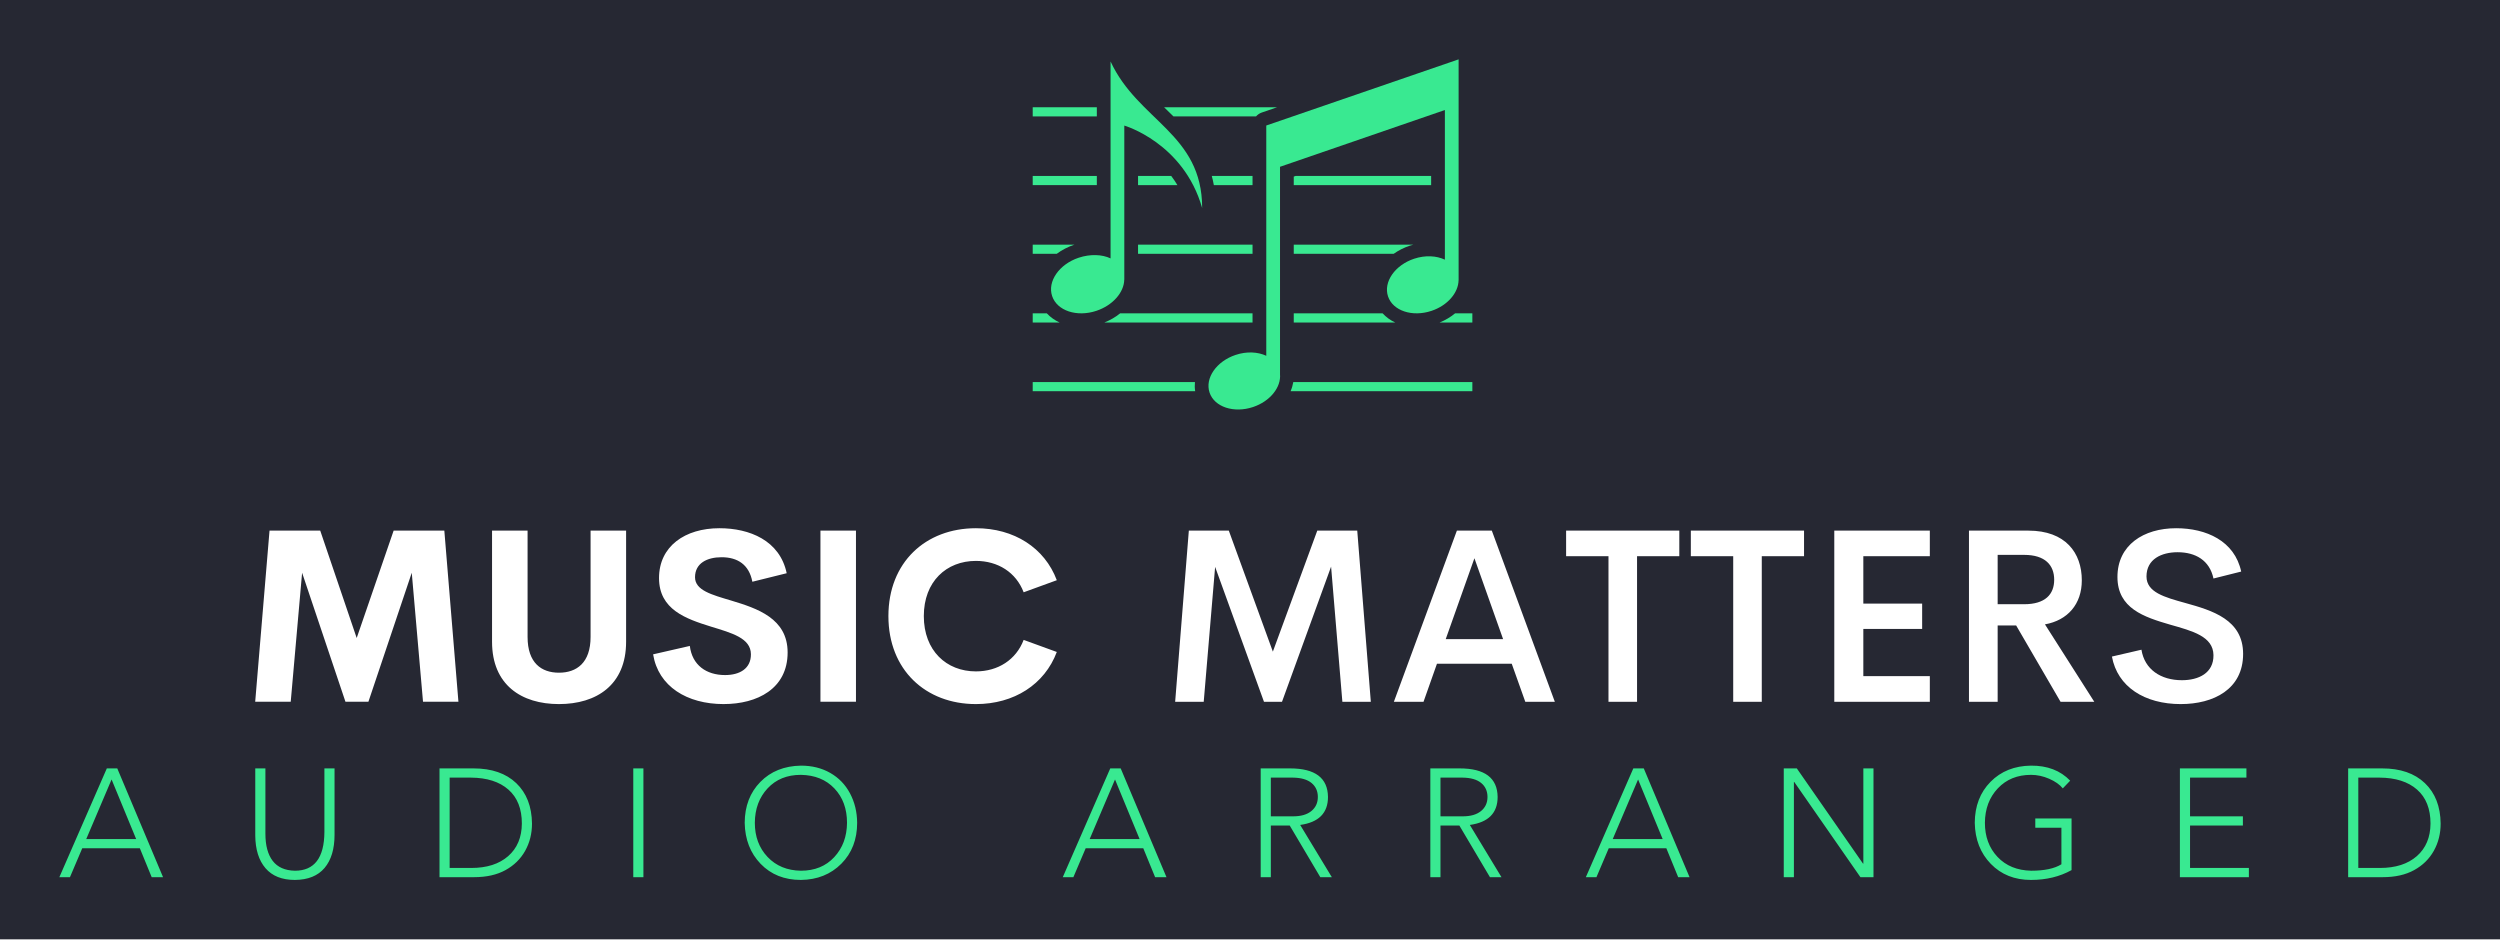
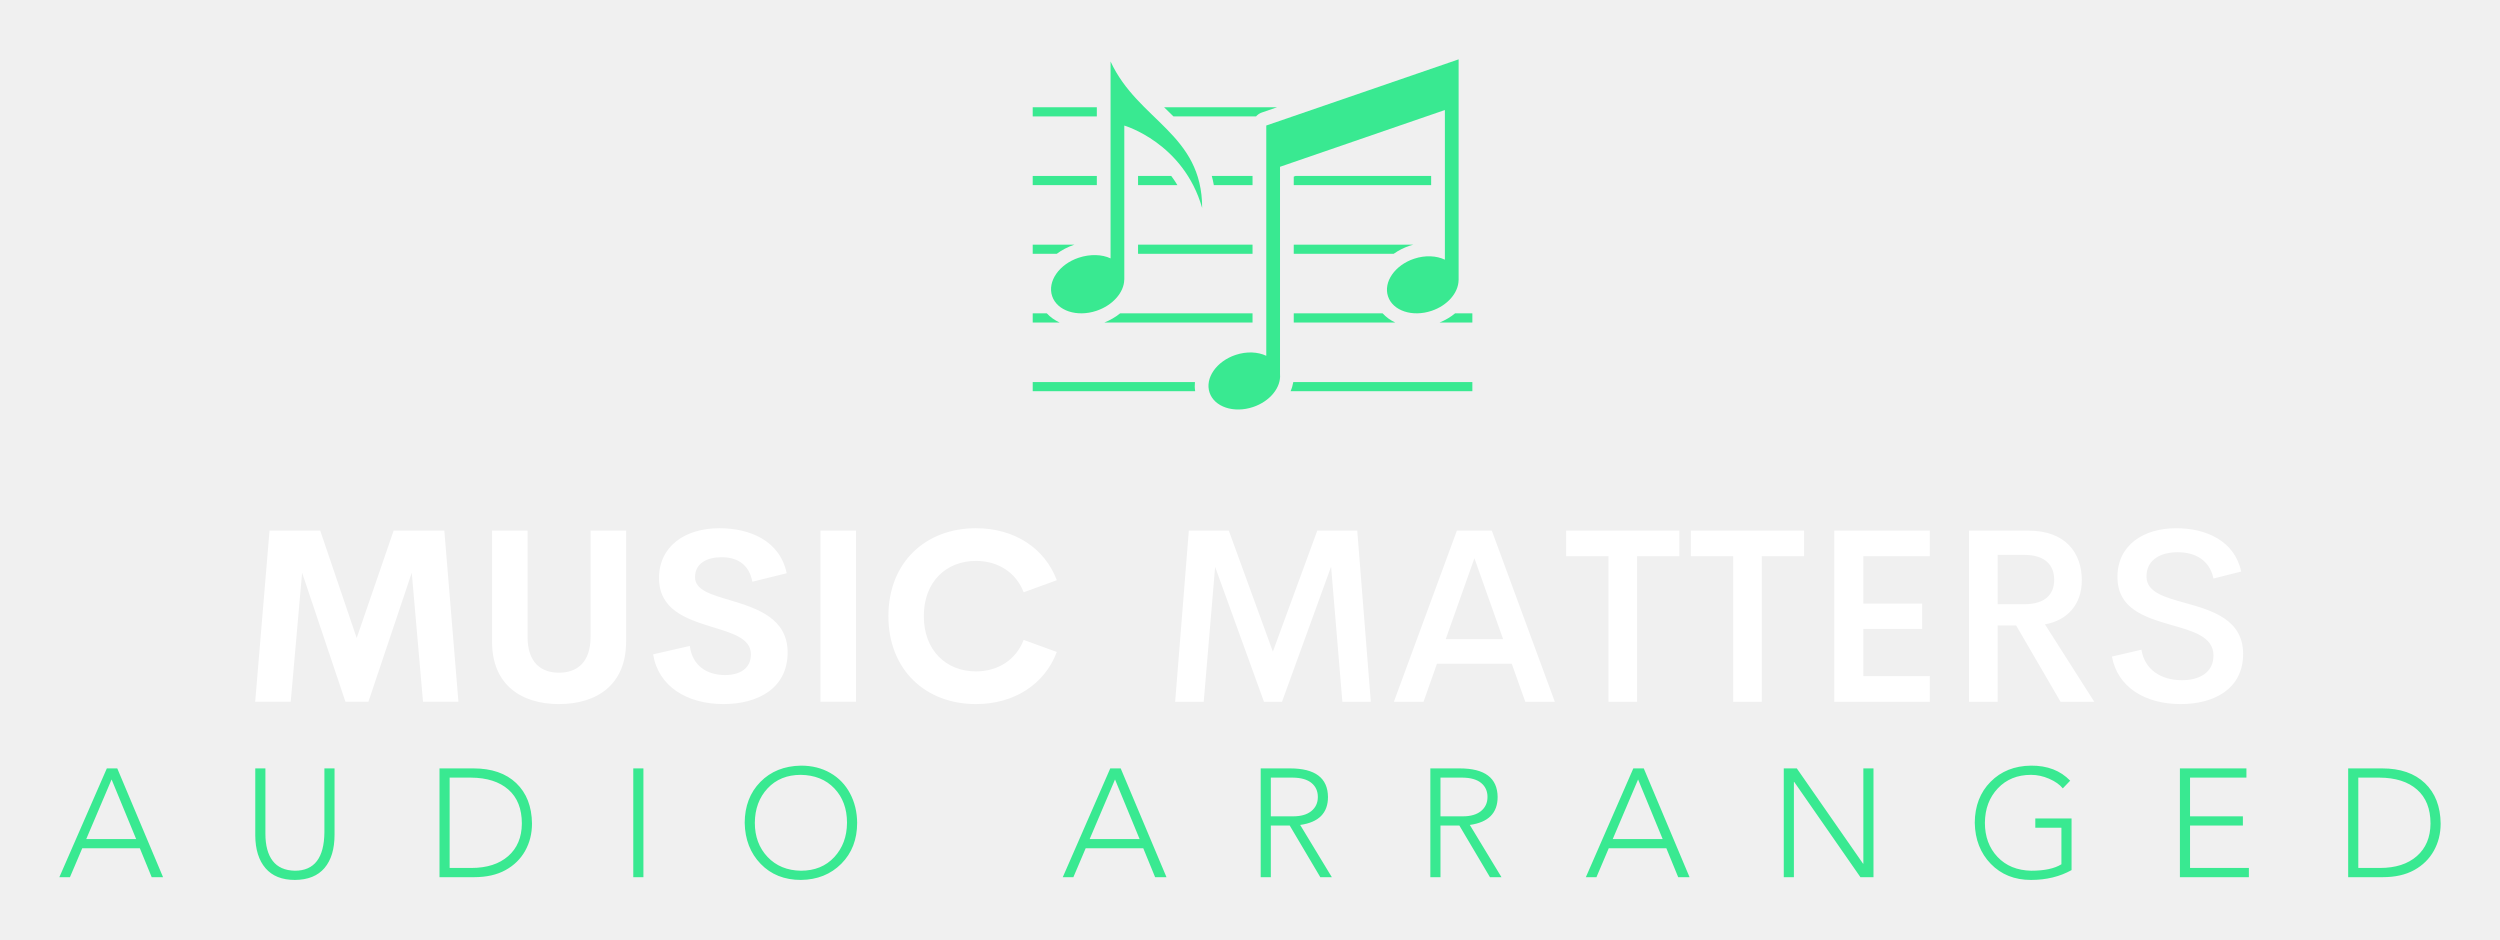
<svg xmlns="http://www.w3.org/2000/svg" version="1.1" width="3149.544" height="1183.335" viewBox="0 0 3149.544 1183.335">
-   <rect fill="#262833" width="3149.544" height="1183.335" />
  <g transform="scale(7.477192) translate(10, 10)">
    <defs id="SvgjsDefs5058" />
    <g id="SvgjsG5059" featureKey="mugSzh-0" transform="matrix(0.7716076,0,0,0.7716076,162.4568,-6.588757)" fill="#39e991">
      <path d="M95,8.539L53,22.986v50.284c-1.832-0.864-4.27-1.001-6.694-0.193c-4.192,1.397-6.74,5.078-5.692,8.222  c1.048,3.144,5.295,4.559,9.487,3.162c3.742-1.247,6.166-4.314,5.899-7.195V32l36-12.397v32.681  c-1.835-0.876-4.286-1.019-6.722-0.207c-4.192,1.397-6.74,5.078-5.692,8.222c1.048,3.144,5.295,4.559,9.487,3.162  c3.525-1.175,5.878-3.965,5.918-6.692H95V8.539z" />
      <g>
        <path d="M19,9v43c-1.869-0.892-4.481-0.971-6.963-0.143c-4.269,1.423-6.865,5.172-5.798,8.374c1.067,3.202,5.393,4.644,9.663,3.221   c3.59-1.197,6.047-4.038,6.087-6.816H22V23c0,0,12.926,3.741,17,18C39,24.704,25,22,19,9z" />
        <g>
          <path d="M37.423,79H2v2h35.476C37.371,80.333,37.355,79.664,37.423,79z" />
          <path d="M98,81v-2H58.9c-0.115,0.68-0.31,1.351-0.591,2H98z" />
          <path d="M5.078,64H2v2h5.87C6.789,65.499,5.842,64.824,5.078,64z" />
          <path d="M98,66v-2h-3.769c-0.978,0.804-2.112,1.487-3.377,2H98z" />
          <path d="M78.401,64H59v2h22.155C80.082,65.501,79.157,64.82,78.401,64z" />
          <path d="M21.09,64c-0.996,0.803-2.149,1.486-3.433,2H50v-2H21.09z" />
          <rect x="25" y="49" width="25" height="2" />
          <path d="M11.125,49H2v2h5.25c1.106-0.825,2.395-1.508,3.839-1.99C11.101,49.006,11.113,49.004,11.125,49z" />
          <path d="M59,51h21.822c1.029-0.725,2.201-1.333,3.507-1.769c0.264-0.088,0.53-0.16,0.796-0.231H59V51z" />
          <path d="M32.25,34H25v2h8.595C33.168,35.288,32.718,34.622,32.25,34z" />
          <rect x="2" y="34" width="14" height="2" />
          <polygon points="59,36 89,36 89,34 59.406,34 59,34.14   " />
          <path d="M41.551,36H50v-2h-8.898C41.277,34.642,41.425,35.311,41.551,36z" />
          <path d="M32.734,21h18.028c0.335-0.378,0.762-0.678,1.263-0.851L55.366,19H30.686c0.004,0.004,0.008,0.007,0.011,0.011    C31.377,19.668,32.059,20.328,32.734,21z" />
          <rect x="2" y="19" width="14" height="2" />
        </g>
      </g>
    </g>
    <g id="SvgjsG5060" featureKey="uwAHB0-0" transform="matrix(1.294292,0,0,1.294292,-0.1294303,111.9075)" fill="#39e991">
      <path d="M3.6 15.04 l6.5 0 l-3.2 -7.76 z M7.64 5.84 l5.96 14.16 l-1.48 0 l-1.54 -3.76 l-7.5 0 l-1.6 3.76 l-1.38 0 l6.18 -14.16 l1.36 0 z M26.924 5.84 l0 8.5 q0 2.3 0.95 3.54 t2.89 1.28 q3.8 0 3.84 -5.02 l0 -8.3 l1.32 0 l0 8.64 q0 2.78 -1.3 4.32 t-3.86 1.56 q-2.52 0 -3.83 -1.53 t-1.33 -4.25 l0 -8.74 l1.32 0 z M53.728 18.8 q3.04 0 4.8 -1.54 t1.78 -4.24 q0 -2.88 -1.75 -4.42 t-4.89 -1.56 l-2.76 0 l0 11.76 l2.82 0 z M54.008 5.84 q3.56 0 5.57 1.92 t2.05 5.26 q0 1.96 -0.89 3.55 t-2.56 2.51 t-4.09 0.92 l-4.5 0 l0 -14.16 l4.42 0 z M76.132 5.84 l0 14.16 l-1.32 0 l0 -14.16 l1.32 0 z M90.636 12.92 q0 2.7 1.66 4.45 t4.34 1.79 q2.7 0 4.34 -1.77 t1.66 -4.47 q0 -2.74 -1.64 -4.47 t-4.38 -1.77 q-2.68 0 -4.32 1.76 t-1.66 4.48 z M96.636 5.48 q2.16 0 3.82 0.95 t2.57 2.66 t0.93 3.83 q0 3.26 -2.06 5.33 t-5.26 2.11 q-3.22 0 -5.24 -2.09 t-2.08 -5.35 q0.02 -3.26 2.04 -5.32 t5.28 -2.12 z M134.224 15.04 l6.5 0 l-3.2 -7.76 z M138.264 5.84 l5.96 14.16 l-1.48 0 l-1.54 -3.76 l-7.5 0 l-1.6 3.76 l-1.38 0 l6.18 -14.16 l1.36 0 z M160.708 12.08 q1.54 0 2.38 -0.69 t0.84 -1.83 t-0.82 -1.82 t-2.44 -0.7 l-2.86 0 l0 5.04 l2.9 0 z M160.308 5.84 q4.9 0 4.94 3.72 q0 3.14 -3.62 3.64 l4.12 6.8 l-1.5 0 l-3.98 -6.72 l-2.46 0 l0 6.72 l-1.32 0 l0 -14.16 l3.82 0 z M182.792 12.08 q1.54 0 2.38 -0.69 t0.84 -1.83 t-0.82 -1.82 t-2.44 -0.7 l-2.86 0 l0 5.04 l2.9 0 z M182.392 5.84 q4.9 0 4.94 3.72 q0 3.14 -3.62 3.64 l4.12 6.8 l-1.5 0 l-3.98 -6.72 l-2.46 0 l0 6.72 l-1.32 0 l0 -14.16 l3.82 0 z M202.316 15.04 l6.5 0 l-3.2 -7.76 z M206.356 5.84 l5.96 14.16 l-1.48 0 l-1.54 -3.76 l-7.5 0 l-1.6 3.76 l-1.38 0 l6.18 -14.16 l1.36 0 z M226.28 5.84 l8.62 12.4 l0.04 0 l0 -12.4 l1.32 0 l0 14.16 l-1.7 0 l-8.62 -12.4 l-0.04 0 l0 12.4 l-1.32 0 l0 -14.16 l1.7 0 z M256.764 5.48 q3.2 -0.02 5.1 1.96 l-0.96 1 q-0.6 -0.74 -1.77 -1.25 t-2.37 -0.51 q-2.66 0 -4.32 1.76 t-1.68 4.48 q0 2.7 1.64 4.44 t4.38 1.8 q2.6 0 3.94 -0.84 l0 -4.76 l-3.4 0 l0 -1.2 l4.72 0 l0 6.72 q-2.3 1.28 -5.28 1.28 q-3.2 0 -5.23 -2.09 t-2.09 -5.35 q0.02 -3.28 2.06 -5.34 t5.26 -2.1 z M284.808 5.84 l0 1.2 l-7.34 0 l0 5.04 l6.88 0 l0 1.2 l-6.88 0 l0 5.52 l7.66 0 l0 1.2 l-8.98 0 l0 -14.16 l8.66 0 z M302.192 18.8 q3.04 0 4.8 -1.54 t1.78 -4.24 q0 -2.88 -1.75 -4.42 t-4.89 -1.56 l-2.76 0 l0 11.76 l2.82 0 z M302.472 5.84 q3.56 0 5.57 1.92 t2.05 5.26 q0 1.96 -0.89 3.55 t-2.56 2.51 t-4.09 0.92 l-4.5 0 l0 -14.16 l4.42 0 z" />
    </g>
    <g id="SvgjsG5061" featureKey="nameLeftFeature-0" transform="matrix(2.04314,0,0,2.04314,30.46595,67.3679)" fill="#ffffff">
      <path d="M17.998 20 l-2.92 0 l-0.928 -10.635 l-3.574 10.635 l-1.895 0 l-3.574 -10.635 l-0.938 10.635 l-2.93 0 l1.182 -14.111 l4.18 0 l3.008 8.857 l3.047 -8.857 l4.18 0 z M26.289 20.195 c-3.096 0 -5.518 -1.582 -5.518 -5.137 l0 -9.17 l2.93 0 l0 8.77 c0 2.148 1.143 2.949 2.588 2.949 c1.455 0 2.607 -0.811 2.607 -2.949 l0 -8.77 l2.93 0 l0 9.17 c0 3.555 -2.432 5.137 -5.537 5.137 z M39.873 20.195 c-3.027 0 -5.391 -1.455 -5.82 -4.102 l3.027 -0.693 c0.195 1.582 1.357 2.402 2.91 2.402 c1.191 0 2.139 -0.527 2.129 -1.719 c-0.01 -1.328 -1.572 -1.748 -3.291 -2.275 c-2.07 -0.645 -4.287 -1.406 -4.287 -4.004 c0 -2.627 2.148 -4.111 4.981 -4.111 c2.481 0 4.981 1.006 5.547 3.711 l-2.832 0.703 c-0.264 -1.406 -1.211 -2.022 -2.539 -2.022 c-1.182 0 -2.188 0.488 -2.188 1.65 c0 1.084 1.387 1.445 2.988 1.924 c2.129 0.645 4.648 1.465 4.648 4.277 c0 2.998 -2.51 4.258 -5.273 4.258 z M47.852 20 l0 -14.111 l2.93 0 l0 14.111 l-2.93 0 z M60.674 20.195 c-4.15 0 -7.217 -2.822 -7.217 -7.256 s3.066 -7.246 7.217 -7.246 c3.144 0 5.664 1.611 6.67 4.287 l-2.734 0.996 c-0.625 -1.641 -2.119 -2.588 -3.936 -2.588 c-2.432 0 -4.297 1.699 -4.297 4.551 s1.865 4.561 4.297 4.561 c1.816 0 3.311 -0.957 3.936 -2.598 l2.734 0.996 c-1.006 2.676 -3.525 4.297 -6.67 4.297 z" />
    </g>
    <g id="SvgjsG5062" featureKey="nameRightFeature-0" transform="matrix(2.071048,0,0,2.071048,174.266,66.82449)" fill="#ffffff">
      <path d="M22.549 20 l-2.314 0 l-0.918 -10.996 l-3.994 10.996 l-1.465 0 l-3.975 -10.977 l-0.928 10.977 l-2.324 0 l1.113 -13.926 l3.252 0 l3.584 9.844 l3.613 -9.844 l3.252 0 z M35.117 20 l-1.103 -3.096 l-6.084 0 l-1.094 3.096 l-2.412 0 l5.127 -13.926 l2.842 0 l5.127 13.926 l-2.402 0 z M28.643 14.902 l4.668 0 l-2.334 -6.582 z M47.646 6.074 l0 2.08 l-3.438 0 l0 11.846 l-2.324 0 l0 -11.846 l-3.447 0 l0 -2.08 l9.209 0 z M57.793 6.074 l0 2.08 l-3.438 0 l0 11.846 l-2.324 0 l0 -11.846 l-3.447 0 l0 -2.08 l9.209 0 z M68.027 8.154 l-5.41 0 l0 3.857 l4.785 0 l0 2.061 l-4.785 0 l0 3.838 l5.41 0 l0 2.09 l-7.773 0 l0 -13.926 l7.773 0 l0 2.08 z M78.662 20 l-3.613 -6.211 l-1.504 0 l0 6.211 l-2.334 0 l0 -13.926 l4.834 0 c3.018 0 4.346 1.807 4.346 4.043 c0 1.943 -1.152 3.252 -2.998 3.584 l4.014 6.299 l-2.744 0 z M73.545 8.047 l0 4.014 l2.158 0 c1.709 0 2.441 -0.801 2.441 -1.992 c0 -1.182 -0.732 -2.022 -2.441 -2.022 l-2.158 0 z M88.447 20.186 c-2.949 0 -5.156 -1.406 -5.606 -3.867 l2.402 -0.557 c0.254 1.602 1.572 2.481 3.291 2.481 c1.357 0 2.588 -0.576 2.568 -2.041 c-0.02 -1.523 -1.709 -1.963 -3.535 -2.481 c-2.109 -0.615 -4.277 -1.318 -4.277 -3.877 c0 -2.598 2.129 -3.965 4.775 -3.965 c2.441 0 4.756 1.025 5.293 3.525 l-2.256 0.566 c-0.312 -1.484 -1.465 -2.139 -2.92 -2.139 c-1.299 0 -2.529 0.557 -2.529 1.973 c0 1.289 1.475 1.69 3.164 2.158 c2.178 0.605 4.697 1.348 4.697 4.141 c0 2.881 -2.412 4.082 -5.068 4.082 z" />
    </g>
  </g>
</svg>
